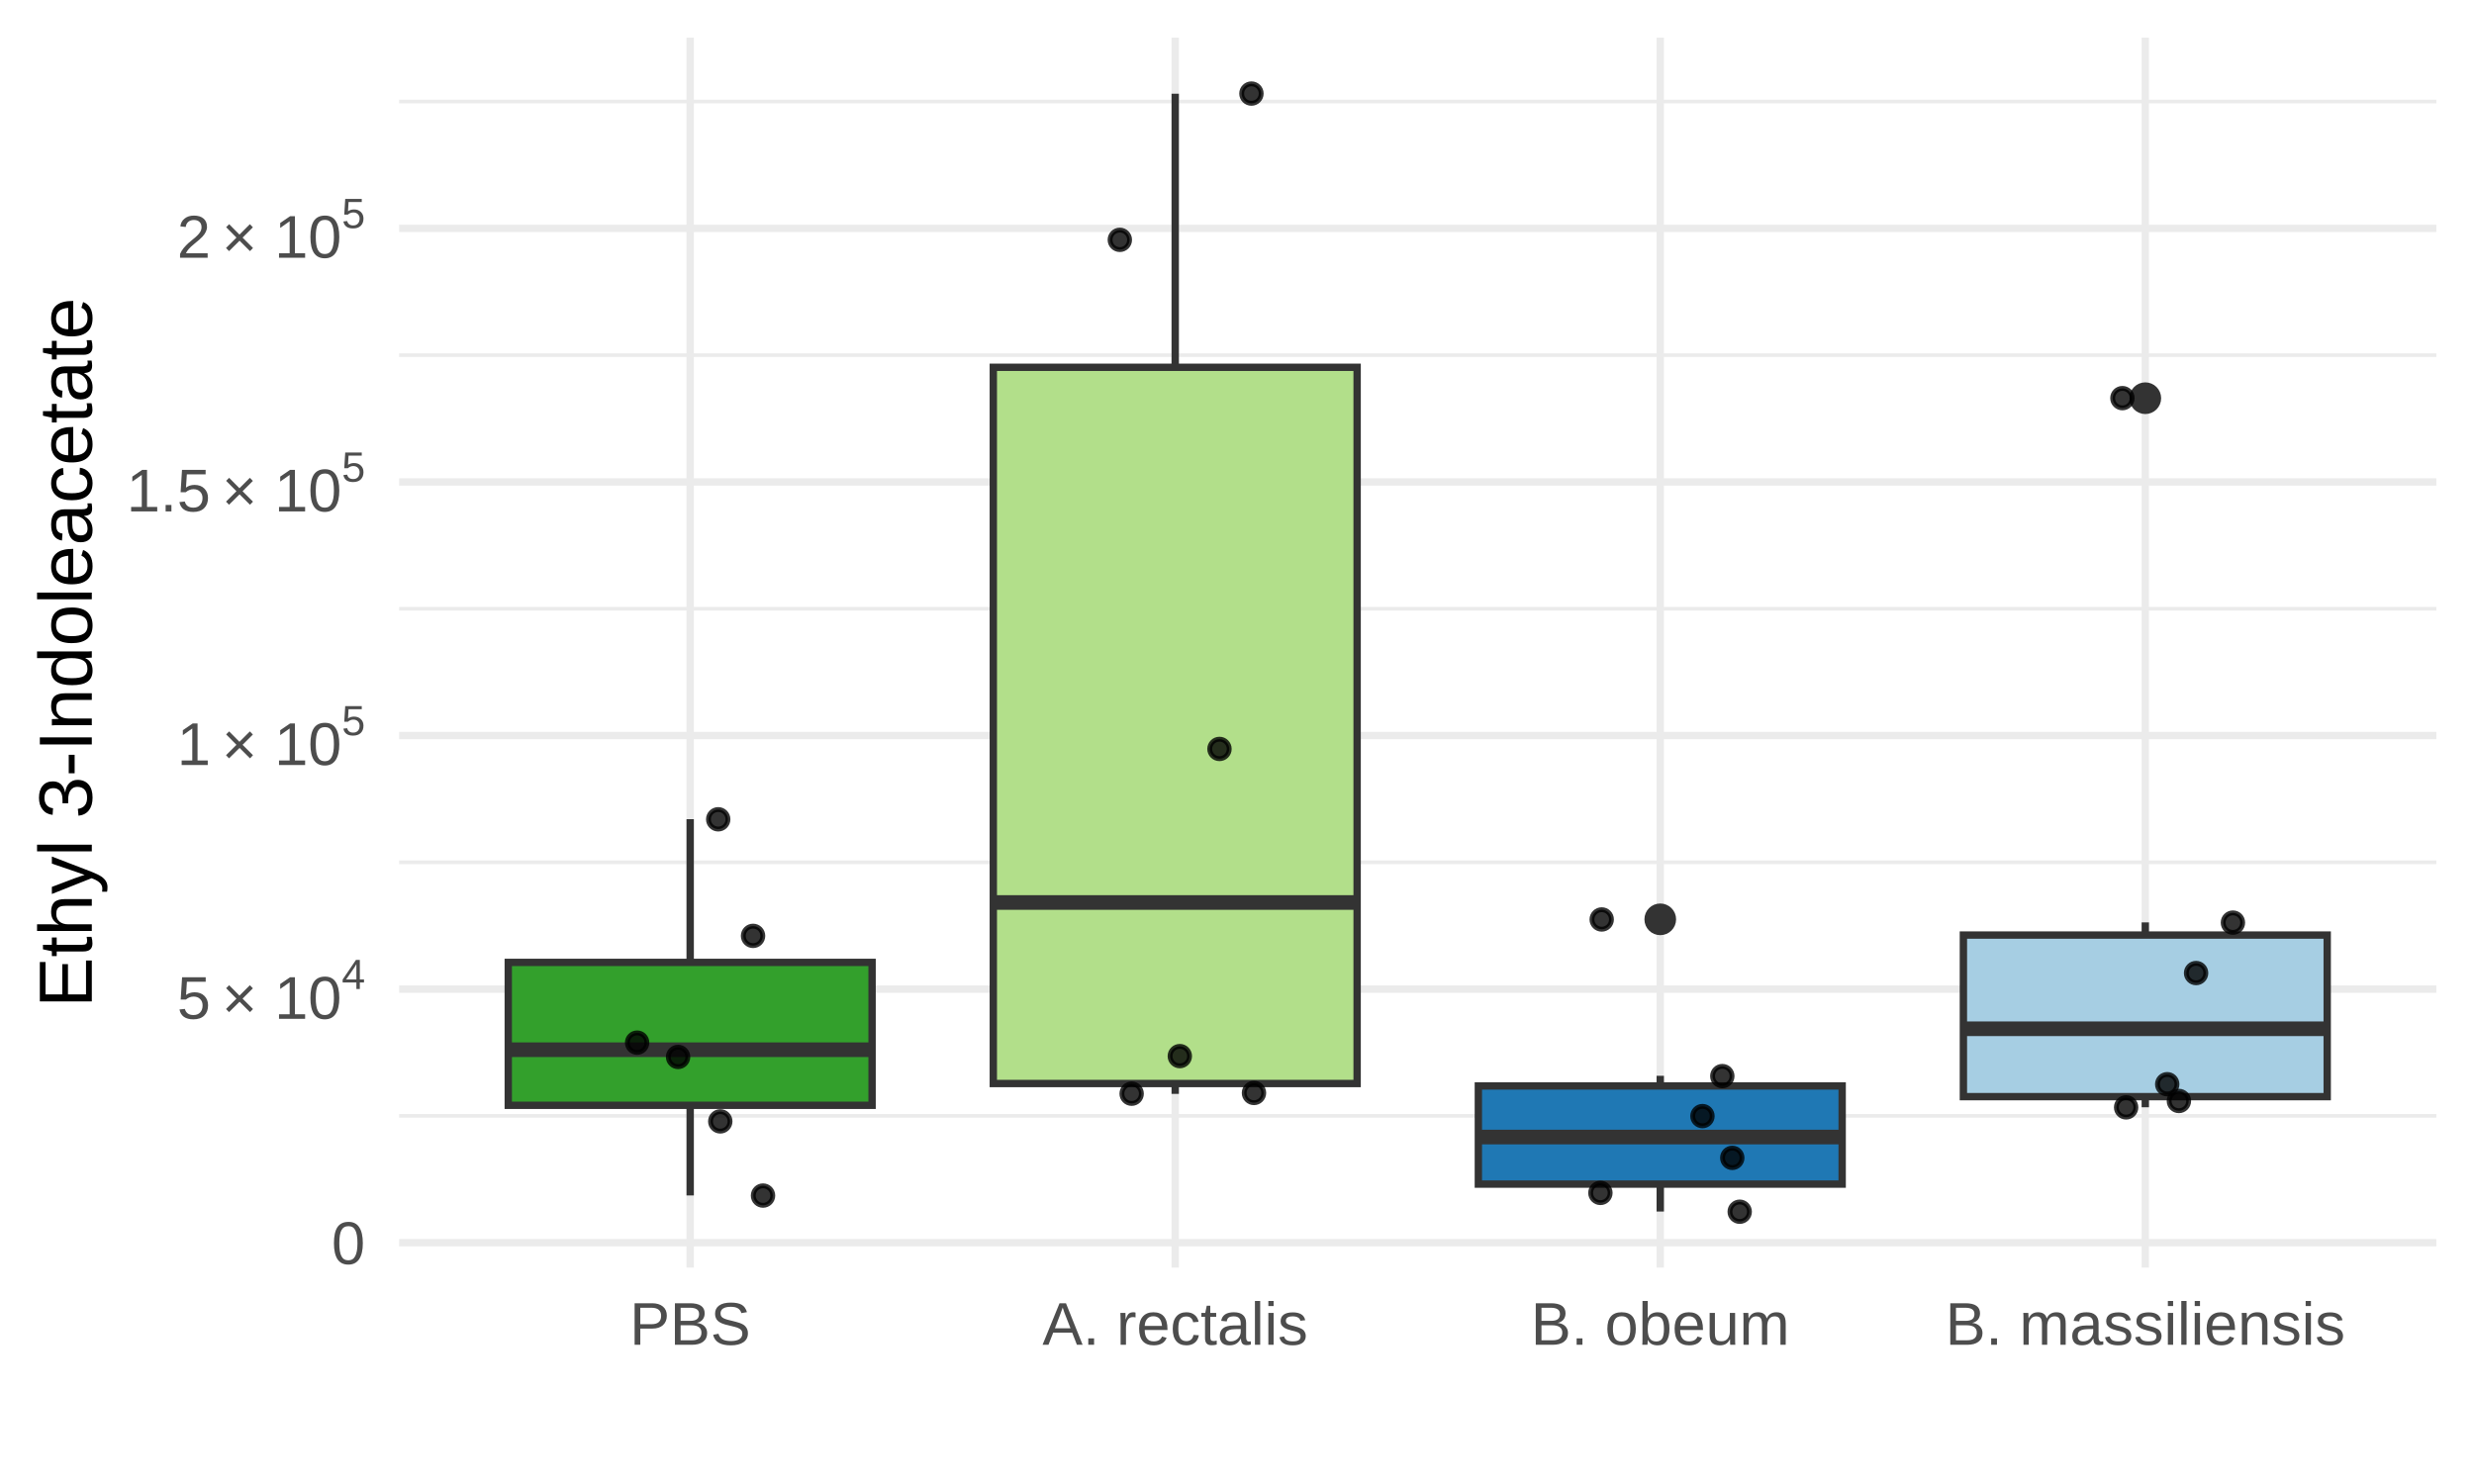
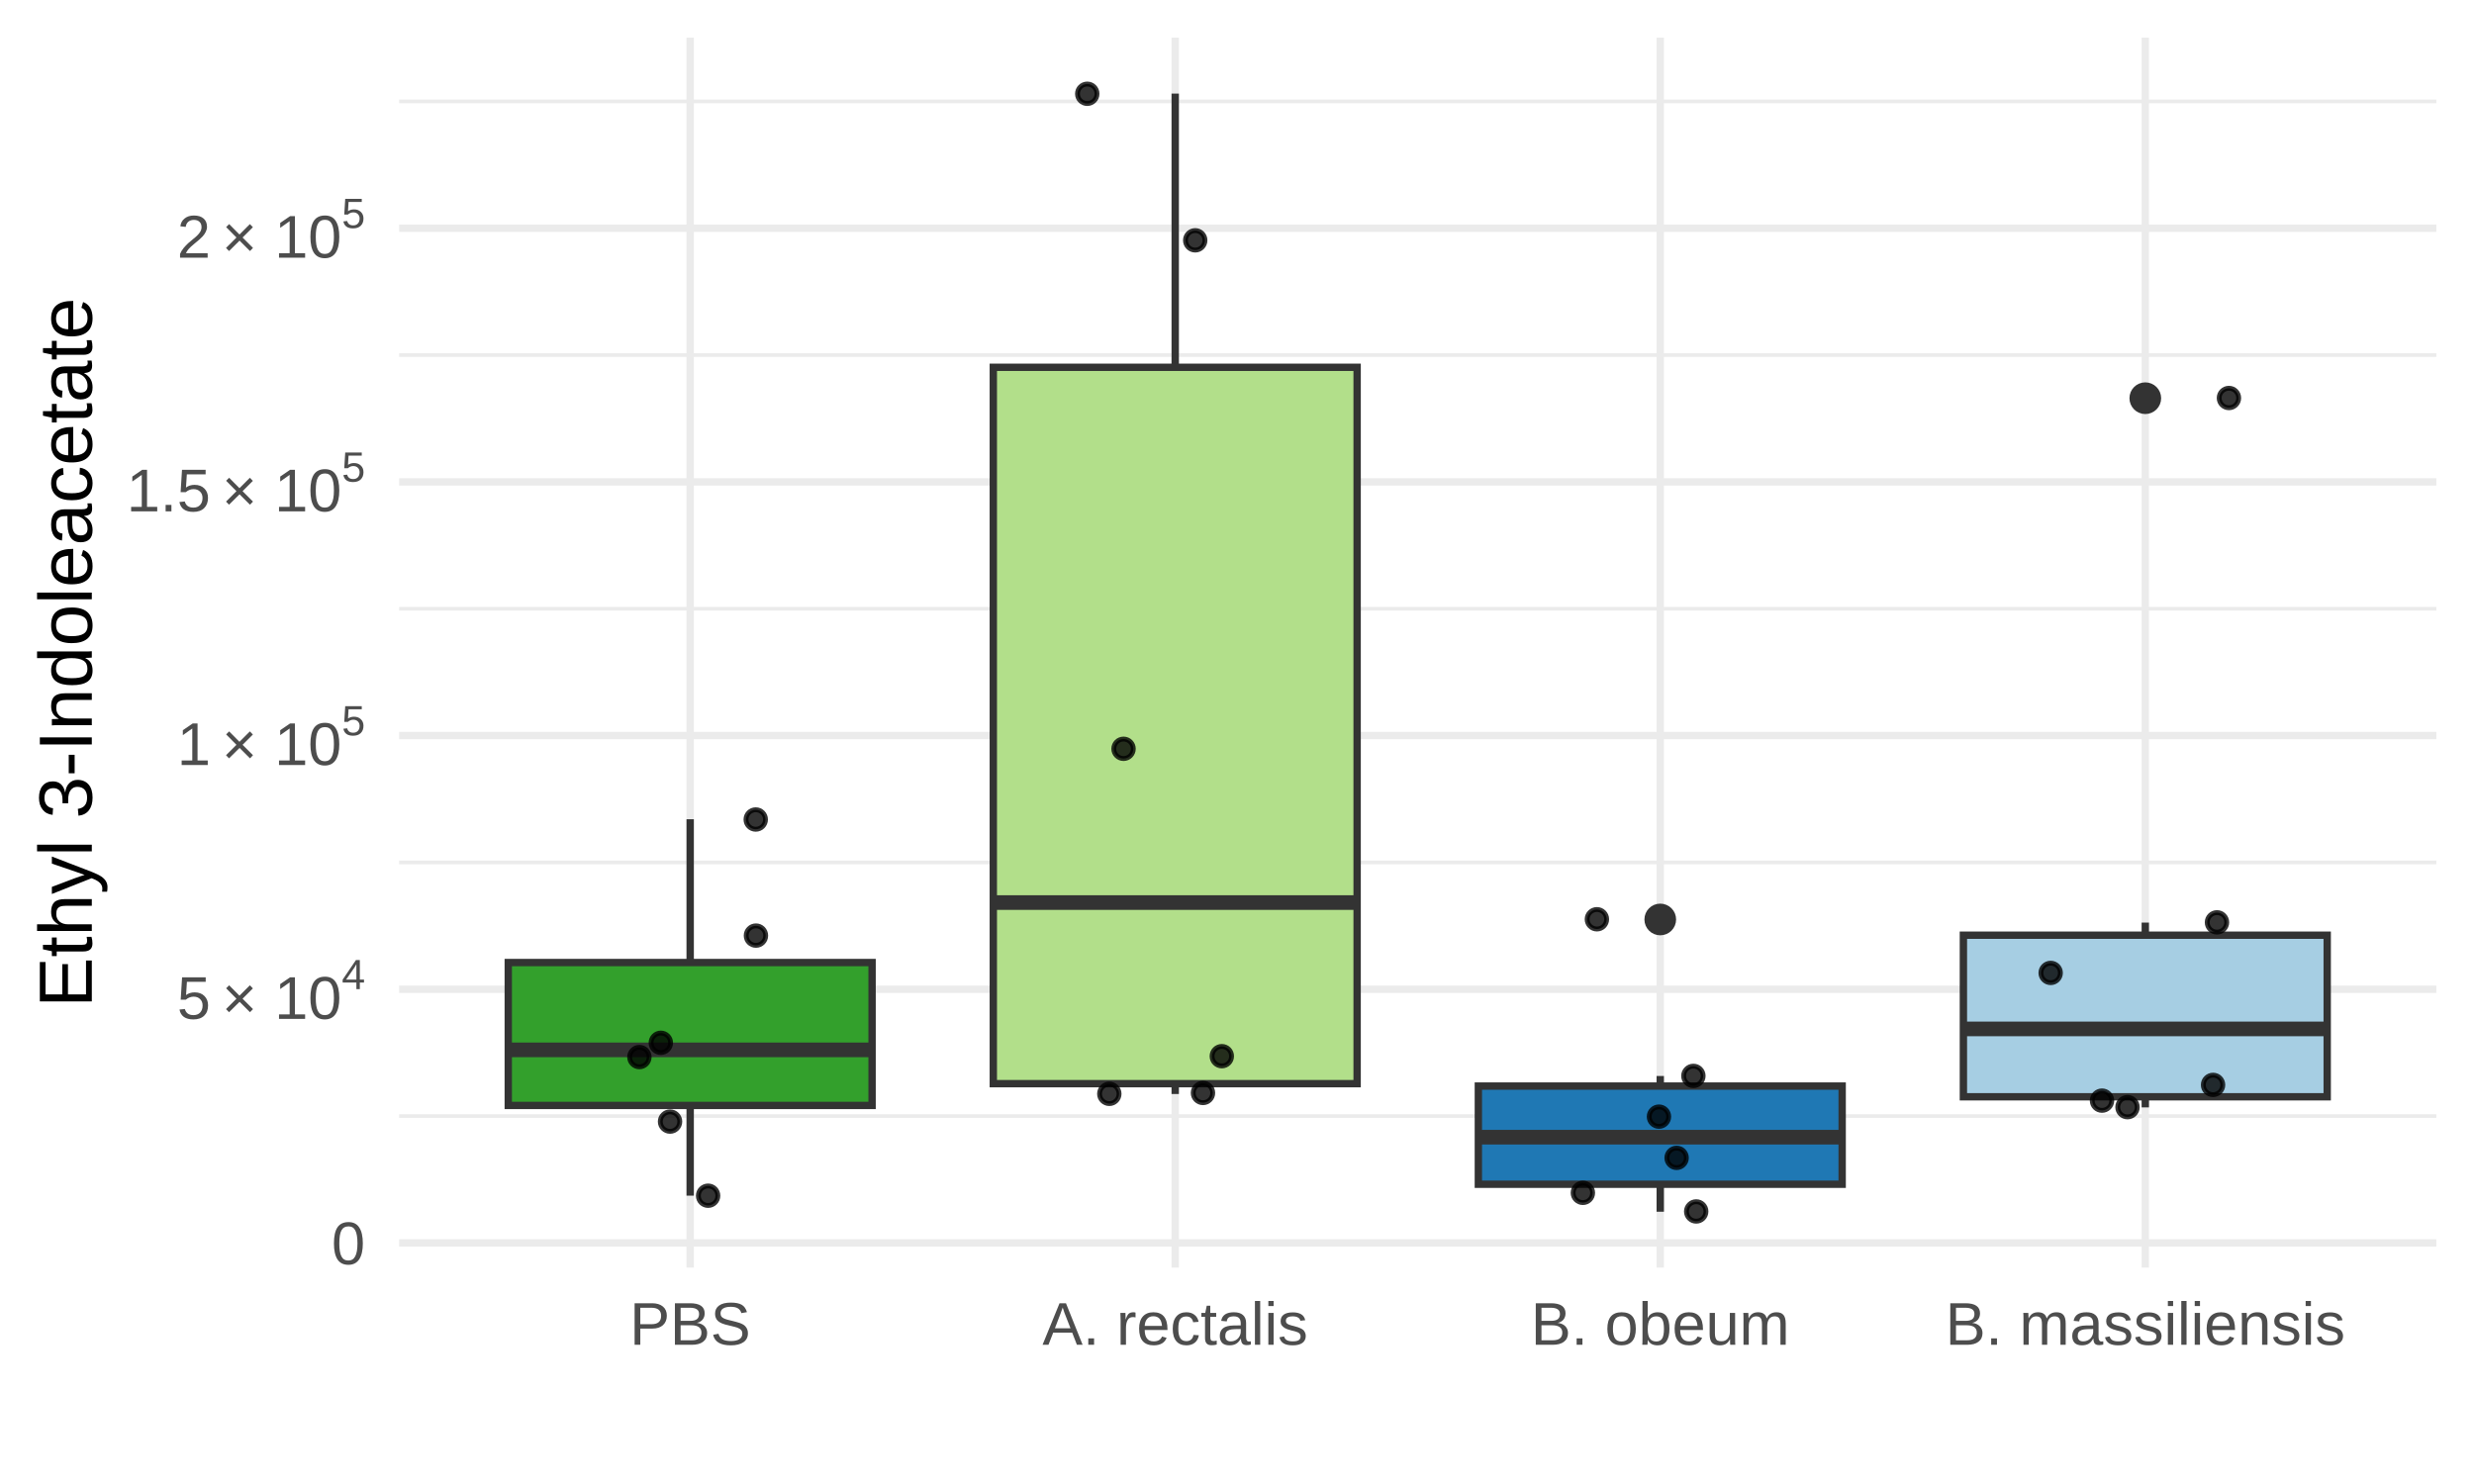
<svg xmlns="http://www.w3.org/2000/svg" class="svglite" width="360.00pt" height="216.00pt" viewBox="0 0 360.00 216.00">
  <defs>
    <style type="text/css">
    .svglite line, .svglite polyline, .svglite polygon, .svglite path, .svglite rect, .svglite circle {
      fill: none;
      stroke: #000000;
      stroke-linecap: round;
      stroke-linejoin: round;
      stroke-miterlimit: 10.00;
    }
    .svglite text {
      white-space: pre;
    }
  </style>
  </defs>
  <rect width="100%" height="100%" style="stroke: none; fill: none;" />
  <defs>
    <clipPath id="cpMC4wMHwzNjAuMDB8MC4wMHwyMTYuMDA=">
      <rect x="0.00" y="0.00" width="360.00" height="216.00" />
    </clipPath>
  </defs>
  <g clip-path="url(#cpMC4wMHwzNjAuMDB8MC4wMHwyMTYuMDA=)">
</g>
  <defs>
    <clipPath id="cpNTguMDh8MzU0LjUyfDUuNDh8MTg0LjUw">
      <rect x="58.08" y="5.48" width="296.44" height="179.02" />
    </clipPath>
  </defs>
  <g clip-path="url(#cpNTguMDh8MzU0LjUyfDUuNDh8MTg0LjUw)">
-     <polyline points="58.08,162.42 354.52,162.42 " style="stroke-width: 0.53; stroke: #EBEBEB; stroke-linecap: butt;" />
-     <polyline points="58.08,125.51 354.52,125.51 " style="stroke-width: 0.53; stroke: #EBEBEB; stroke-linecap: butt;" />
+     <polyline points="58.08,162.45 354.52,162.45 " style="stroke-width: 0.53; stroke: #EBEBEB; stroke-linecap: butt;" />
+     <polyline points="58.08,125.53 354.52,125.53 " style="stroke-width: 0.53; stroke: #EBEBEB; stroke-linecap: butt;" />
    <polyline points="58.08,88.60 354.52,88.60 " style="stroke-width: 0.53; stroke: #EBEBEB; stroke-linecap: butt;" />
-     <polyline points="58.08,51.69 354.52,51.69 " style="stroke-width: 0.53; stroke: #EBEBEB; stroke-linecap: butt;" />
-     <polyline points="58.08,14.78 354.52,14.78 " style="stroke-width: 0.53; stroke: #EBEBEB; stroke-linecap: butt;" />
-     <polyline points="58.08,180.88 354.52,180.88 " style="stroke-width: 1.07; stroke: #EBEBEB; stroke-linecap: butt;" />
-     <polyline points="58.08,143.97 354.52,143.97 " style="stroke-width: 1.07; stroke: #EBEBEB; stroke-linecap: butt;" />
+     <polyline points="58.08,51.68 354.52,51.68 " style="stroke-width: 0.53; stroke: #EBEBEB; stroke-linecap: butt;" />
+     <polyline points="58.08,14.76 354.52,14.76 " style="stroke-width: 0.53; stroke: #EBEBEB; stroke-linecap: butt;" />
+     <polyline points="58.08,180.91 354.52,180.91 " style="stroke-width: 1.07; stroke: #EBEBEB; stroke-linecap: butt;" />
+     <polyline points="58.08,143.99 354.52,143.99 " style="stroke-width: 1.07; stroke: #EBEBEB; stroke-linecap: butt;" />
    <polyline points="58.08,107.06 354.52,107.06 " style="stroke-width: 1.07; stroke: #EBEBEB; stroke-linecap: butt;" />
-     <polyline points="58.08,70.15 354.52,70.15 " style="stroke-width: 1.07; stroke: #EBEBEB; stroke-linecap: butt;" />
-     <polyline points="58.08,33.24 354.52,33.24 " style="stroke-width: 1.07; stroke: #EBEBEB; stroke-linecap: butt;" />
+     <polyline points="58.08,70.14 354.52,70.14 " style="stroke-width: 1.07; stroke: #EBEBEB; stroke-linecap: butt;" />
+     <polyline points="58.08,33.22 354.52,33.22 " style="stroke-width: 1.07; stroke: #EBEBEB; stroke-linecap: butt;" />
    <polyline points="100.43,184.50 100.43,5.48 " style="stroke-width: 1.07; stroke: #EBEBEB; stroke-linecap: butt;" />
    <polyline points="171.01,184.50 171.01,5.48 " style="stroke-width: 1.07; stroke: #EBEBEB; stroke-linecap: butt;" />
    <polyline points="241.59,184.50 241.59,5.48 " style="stroke-width: 1.07; stroke: #EBEBEB; stroke-linecap: butt;" />
    <polyline points="312.17,184.50 312.17,5.48 " style="stroke-width: 1.07; stroke: #EBEBEB; stroke-linecap: butt;" />
-     <line x1="100.43" y1="140.08" x2="100.43" y2="119.23" style="stroke-width: 1.07; stroke: #333333; stroke-linecap: butt;" />
-     <line x1="100.43" y1="160.88" x2="100.43" y2="174.00" style="stroke-width: 1.07; stroke: #333333; stroke-linecap: butt;" />
-     <polygon points="73.96,140.08 73.96,160.88 126.90,160.88 126.90,140.08 73.96,140.08 " style="stroke-width: 1.07; stroke: #333333; stroke-linecap: butt; stroke-linejoin: miter; fill: #33A02C;" />
-     <line x1="73.96" y1="152.79" x2="126.90" y2="152.79" style="stroke-width: 2.13; stroke: #333333; stroke-linecap: butt; stroke-linejoin: miter;" />
-     <line x1="171.01" y1="53.46" x2="171.01" y2="13.64" style="stroke-width: 1.07; stroke: #333333; stroke-linecap: butt;" />
-     <line x1="171.01" y1="157.71" x2="171.01" y2="159.22" style="stroke-width: 1.07; stroke: #333333; stroke-linecap: butt;" />
-     <polygon points="144.54,53.46 144.54,157.71 197.48,157.71 197.48,53.46 144.54,53.46 " style="stroke-width: 1.07; stroke: #333333; stroke-linecap: butt; stroke-linejoin: miter; fill: #B2DF8A;" />
-     <line x1="144.54" y1="131.36" x2="197.48" y2="131.36" style="stroke-width: 2.13; stroke: #333333; stroke-linecap: butt; stroke-linejoin: miter;" />
-     <circle cx="241.59" cy="133.81" r="1.95" style="stroke-width: 0.71; stroke: #333333; fill: #333333;" />
-     <line x1="241.59" y1="158.06" x2="241.59" y2="156.59" style="stroke-width: 1.07; stroke: #333333; stroke-linecap: butt;" />
-     <line x1="241.59" y1="172.35" x2="241.59" y2="176.34" style="stroke-width: 1.07; stroke: #333333; stroke-linecap: butt;" />
-     <polygon points="215.12,158.06 215.12,172.35 268.06,172.35 268.06,158.06 215.12,158.06 " style="stroke-width: 1.07; stroke: #333333; stroke-linecap: butt; stroke-linejoin: miter; fill: #1F78B4;" />
-     <line x1="215.12" y1="165.50" x2="268.06" y2="165.50" style="stroke-width: 2.13; stroke: #333333; stroke-linecap: butt; stroke-linejoin: miter;" />
+     <line x1="100.43" y1="140.10" x2="100.43" y2="119.24" style="stroke-width: 1.07; stroke: #333333; stroke-linecap: butt;" />
+     <line x1="100.43" y1="160.90" x2="100.43" y2="174.03" style="stroke-width: 1.07; stroke: #333333; stroke-linecap: butt;" />
+     <polygon points="73.96,140.10 73.96,160.90 126.90,160.90 126.90,140.10 73.96,140.10 " style="stroke-width: 1.07; stroke: #333333; stroke-linecap: butt; stroke-linejoin: miter; fill: #33A02C;" />
+     <line x1="73.96" y1="152.81" x2="126.90" y2="152.81" style="stroke-width: 2.13; stroke: #333333; stroke-linecap: butt; stroke-linejoin: miter;" />
+     <line x1="171.01" y1="53.46" x2="171.01" y2="13.62" style="stroke-width: 1.07; stroke: #333333; stroke-linecap: butt;" />
+     <line x1="171.01" y1="157.73" x2="171.01" y2="159.24" style="stroke-width: 1.07; stroke: #333333; stroke-linecap: butt;" />
+     <polygon points="144.54,53.46 144.54,157.73 197.48,157.73 197.48,53.46 144.54,53.46 " style="stroke-width: 1.07; stroke: #333333; stroke-linecap: butt; stroke-linejoin: miter; fill: #B2DF8A;" />
+     <line x1="144.54" y1="131.37" x2="197.48" y2="131.37" style="stroke-width: 2.13; stroke: #333333; stroke-linecap: butt; stroke-linejoin: miter;" />
+     <circle cx="241.59" cy="133.83" r="1.95" style="stroke-width: 0.71; stroke: #333333; fill: #333333;" />
+     <line x1="241.59" y1="158.08" x2="241.59" y2="156.61" style="stroke-width: 1.07; stroke: #333333; stroke-linecap: butt;" />
+     <line x1="241.59" y1="172.37" x2="241.59" y2="176.37" style="stroke-width: 1.07; stroke: #333333; stroke-linecap: butt;" />
+     <polygon points="215.12,158.08 215.12,172.37 268.06,172.37 268.06,158.08 215.12,158.08 " style="stroke-width: 1.07; stroke: #333333; stroke-linecap: butt; stroke-linejoin: miter; fill: #1F78B4;" />
+     <line x1="215.12" y1="165.52" x2="268.06" y2="165.52" style="stroke-width: 2.13; stroke: #333333; stroke-linecap: butt; stroke-linejoin: miter;" />
    <circle cx="312.17" cy="57.96" r="1.95" style="stroke-width: 0.71; stroke: #333333; fill: #333333;" />
-     <line x1="312.17" y1="136.10" x2="312.17" y2="134.26" style="stroke-width: 1.07; stroke: #333333; stroke-linecap: butt;" />
-     <line x1="312.17" y1="159.62" x2="312.17" y2="161.16" style="stroke-width: 1.07; stroke: #333333; stroke-linecap: butt;" />
-     <polygon points="285.70,136.10 285.70,159.62 338.64,159.62 338.64,136.10 285.70,136.10 " style="stroke-width: 1.07; stroke: #333333; stroke-linecap: butt; stroke-linejoin: miter; fill: #A6CEE3;" />
-     <line x1="285.70" y1="149.74" x2="338.64" y2="149.74" style="stroke-width: 2.13; stroke: #333333; stroke-linecap: butt; stroke-linejoin: miter;" />
-     <circle cx="253.15" cy="176.37" r="1.42" style="stroke-width: 0.71; stroke: #000000; stroke-opacity: 0.80; fill: #000000; fill-opacity: 0.80;" />
-     <circle cx="247.73" cy="162.45" r="1.42" style="stroke-width: 0.71; stroke: #000000; stroke-opacity: 0.80; fill: #000000; fill-opacity: 0.80;" />
-     <circle cx="315.36" cy="157.81" r="1.42" style="stroke-width: 0.71; stroke: #000000; stroke-opacity: 0.80; fill: #000000; fill-opacity: 0.80;" />
-     <circle cx="162.95" cy="34.91" r="1.42" style="stroke-width: 0.71; stroke: #000000; stroke-opacity: 0.80; fill: #000000; fill-opacity: 0.80;" />
-     <circle cx="177.45" cy="109.01" r="1.42" style="stroke-width: 0.71; stroke: #000000; stroke-opacity: 0.80; fill: #000000; fill-opacity: 0.80;" />
-     <circle cx="104.81" cy="163.22" r="1.42" style="stroke-width: 0.71; stroke: #000000; stroke-opacity: 0.80; fill: #000000; fill-opacity: 0.80;" />
-     <circle cx="111.03" cy="174.02" r="1.42" style="stroke-width: 0.71; stroke: #000000; stroke-opacity: 0.80; fill: #000000; fill-opacity: 0.80;" />
-     <circle cx="317.06" cy="160.25" r="1.42" style="stroke-width: 0.71; stroke: #000000; stroke-opacity: 0.80; fill: #000000; fill-opacity: 0.80;" />
-     <circle cx="232.88" cy="173.63" r="1.42" style="stroke-width: 0.71; stroke: #000000; stroke-opacity: 0.80; fill: #000000; fill-opacity: 0.80;" />
-     <circle cx="233.07" cy="133.83" r="1.42" style="stroke-width: 0.71; stroke: #000000; stroke-opacity: 0.80; fill: #000000; fill-opacity: 0.80;" />
-     <circle cx="308.84" cy="57.95" r="1.42" style="stroke-width: 0.71; stroke: #000000; stroke-opacity: 0.80; fill: #000000; fill-opacity: 0.80;" />
-     <circle cx="164.67" cy="159.19" r="1.42" style="stroke-width: 0.71; stroke: #000000; stroke-opacity: 0.80; fill: #000000; fill-opacity: 0.80;" />
-     <circle cx="182.10" cy="13.62" r="1.42" style="stroke-width: 0.71; stroke: #000000; stroke-opacity: 0.80; fill: #000000; fill-opacity: 0.80;" />
-     <circle cx="104.51" cy="119.25" r="1.42" style="stroke-width: 0.71; stroke: #000000; stroke-opacity: 0.80; fill: #000000; fill-opacity: 0.80;" />
-     <circle cx="98.67" cy="153.84" r="1.42" style="stroke-width: 0.71; stroke: #000000; stroke-opacity: 0.80; fill: #000000; fill-opacity: 0.80;" />
-     <circle cx="324.92" cy="134.29" r="1.42" style="stroke-width: 0.71; stroke: #000000; stroke-opacity: 0.80; fill: #000000; fill-opacity: 0.80;" />
-     <circle cx="252.07" cy="168.53" r="1.42" style="stroke-width: 0.71; stroke: #000000; stroke-opacity: 0.80; fill: #000000; fill-opacity: 0.80;" />
-     <circle cx="250.62" cy="156.63" r="1.42" style="stroke-width: 0.71; stroke: #000000; stroke-opacity: 0.80; fill: #000000; fill-opacity: 0.80;" />
-     <circle cx="319.56" cy="141.63" r="1.42" style="stroke-width: 0.71; stroke: #000000; stroke-opacity: 0.80; fill: #000000; fill-opacity: 0.80;" />
-     <circle cx="182.47" cy="159.08" r="1.42" style="stroke-width: 0.71; stroke: #000000; stroke-opacity: 0.80; fill: #000000; fill-opacity: 0.80;" />
-     <circle cx="171.68" cy="153.72" r="1.42" style="stroke-width: 0.71; stroke: #000000; stroke-opacity: 0.80; fill: #000000; fill-opacity: 0.80;" />
-     <circle cx="109.58" cy="136.22" r="1.42" style="stroke-width: 0.71; stroke: #000000; stroke-opacity: 0.80; fill: #000000; fill-opacity: 0.80;" />
-     <circle cx="92.71" cy="151.76" r="1.42" style="stroke-width: 0.71; stroke: #000000; stroke-opacity: 0.80; fill: #000000; fill-opacity: 0.80;" />
-     <circle cx="309.38" cy="161.18" r="1.42" style="stroke-width: 0.71; stroke: #000000; stroke-opacity: 0.80; fill: #000000; fill-opacity: 0.80;" />
+     <line x1="312.17" y1="136.12" x2="312.17" y2="134.28" style="stroke-width: 1.07; stroke: #333333; stroke-linecap: butt;" />
+     <line x1="312.17" y1="159.64" x2="312.17" y2="161.18" style="stroke-width: 1.07; stroke: #333333; stroke-linecap: butt;" />
+     <polygon points="285.70,136.12 285.70,159.64 338.64,159.64 338.64,136.12 285.70,136.12 " style="stroke-width: 1.07; stroke: #333333; stroke-linecap: butt; stroke-linejoin: miter; fill: #A6CEE3;" />
+     <line x1="285.70" y1="149.76" x2="338.64" y2="149.76" style="stroke-width: 2.13; stroke: #333333; stroke-linecap: butt; stroke-linejoin: miter;" />
+     <circle cx="246.82" cy="176.33" r="1.42" style="stroke-width: 0.71; stroke: #000000; stroke-opacity: 0.80; fill: #000000; fill-opacity: 0.80;" />
+     <circle cx="241.40" cy="162.53" r="1.42" style="stroke-width: 0.71; stroke: #000000; stroke-opacity: 0.80; fill: #000000; fill-opacity: 0.80;" />
+     <circle cx="322.03" cy="157.91" r="1.42" style="stroke-width: 0.71; stroke: #000000; stroke-opacity: 0.80; fill: #000000; fill-opacity: 0.80;" />
+     <circle cx="173.92" cy="34.98" r="1.42" style="stroke-width: 0.71; stroke: #000000; stroke-opacity: 0.80; fill: #000000; fill-opacity: 0.80;" />
+     <circle cx="163.49" cy="108.99" r="1.42" style="stroke-width: 0.71; stroke: #000000; stroke-opacity: 0.80; fill: #000000; fill-opacity: 0.80;" />
+     <circle cx="97.50" cy="163.25" r="1.42" style="stroke-width: 0.71; stroke: #000000; stroke-opacity: 0.80; fill: #000000; fill-opacity: 0.80;" />
+     <circle cx="103.04" cy="174.04" r="1.42" style="stroke-width: 0.71; stroke: #000000; stroke-opacity: 0.80; fill: #000000; fill-opacity: 0.80;" />
+     <circle cx="305.87" cy="160.20" r="1.42" style="stroke-width: 0.71; stroke: #000000; stroke-opacity: 0.80; fill: #000000; fill-opacity: 0.80;" />
+     <circle cx="230.33" cy="173.62" r="1.42" style="stroke-width: 0.71; stroke: #000000; stroke-opacity: 0.80; fill: #000000; fill-opacity: 0.80;" />
+     <circle cx="232.37" cy="133.80" r="1.42" style="stroke-width: 0.71; stroke: #000000; stroke-opacity: 0.80; fill: #000000; fill-opacity: 0.80;" />
+     <circle cx="324.34" cy="57.93" r="1.42" style="stroke-width: 0.71; stroke: #000000; stroke-opacity: 0.80; fill: #000000; fill-opacity: 0.80;" />
+     <circle cx="161.42" cy="159.21" r="1.42" style="stroke-width: 0.71; stroke: #000000; stroke-opacity: 0.80; fill: #000000; fill-opacity: 0.80;" />
+     <circle cx="158.21" cy="13.65" r="1.42" style="stroke-width: 0.71; stroke: #000000; stroke-opacity: 0.80; fill: #000000; fill-opacity: 0.80;" />
+     <circle cx="109.97" cy="119.28" r="1.42" style="stroke-width: 0.71; stroke: #000000; stroke-opacity: 0.80; fill: #000000; fill-opacity: 0.80;" />
+     <circle cx="93.04" cy="153.86" r="1.42" style="stroke-width: 0.71; stroke: #000000; stroke-opacity: 0.80; fill: #000000; fill-opacity: 0.80;" />
+     <circle cx="322.60" cy="134.25" r="1.42" style="stroke-width: 0.71; stroke: #000000; stroke-opacity: 0.80; fill: #000000; fill-opacity: 0.80;" />
+     <circle cx="243.97" cy="168.53" r="1.42" style="stroke-width: 0.71; stroke: #000000; stroke-opacity: 0.80; fill: #000000; fill-opacity: 0.80;" />
+     <circle cx="246.41" cy="156.60" r="1.42" style="stroke-width: 0.71; stroke: #000000; stroke-opacity: 0.80; fill: #000000; fill-opacity: 0.80;" />
+     <circle cx="298.40" cy="141.61" r="1.42" style="stroke-width: 0.71; stroke: #000000; stroke-opacity: 0.80; fill: #000000; fill-opacity: 0.80;" />
+     <circle cx="175.05" cy="159.08" r="1.42" style="stroke-width: 0.71; stroke: #000000; stroke-opacity: 0.80; fill: #000000; fill-opacity: 0.80;" />
+     <circle cx="177.79" cy="153.73" r="1.42" style="stroke-width: 0.71; stroke: #000000; stroke-opacity: 0.80; fill: #000000; fill-opacity: 0.80;" />
+     <circle cx="110.00" cy="136.18" r="1.42" style="stroke-width: 0.71; stroke: #000000; stroke-opacity: 0.80; fill: #000000; fill-opacity: 0.80;" />
+     <circle cx="96.16" cy="151.78" r="1.42" style="stroke-width: 0.71; stroke: #000000; stroke-opacity: 0.80; fill: #000000; fill-opacity: 0.80;" />
+     <circle cx="309.58" cy="161.15" r="1.42" style="stroke-width: 0.71; stroke: #000000; stroke-opacity: 0.80; fill: #000000; fill-opacity: 0.80;" />
  </g>
  <g clip-path="url(#cpMC4wMHwzNjAuMDB8MC4wMHwyMTYuMDA=)">
-     <text x="48.25" y="183.99" style="font-size: 8.80px;fill: #4D4D4D; font-family: &quot;Arial&quot;;" textLength="4.90px" lengthAdjust="spacingAndGlyphs">0</text>
-     <text x="25.76" y="148.29" style="font-size: 8.80px;fill: #4D4D4D; font-family: &quot;Arial&quot;;" textLength="4.90px" lengthAdjust="spacingAndGlyphs">5</text>
-     <text x="32.28" y="148.29" style="font-size: 8.80px;fill: #4D4D4D; font-family: &quot;Arial&quot;;" textLength="6.02px" lengthAdjust="spacingAndGlyphs">×</text>
-     <text x="39.93" y="148.29" style="font-size: 8.80px;fill: #4D4D4D; font-family: &quot;Arial&quot;;" textLength="9.79px" lengthAdjust="spacingAndGlyphs">10</text>
-     <text x="49.72" y="143.95" style="font-size: 6.16px;fill: #4D4D4D; font-family: &quot;Arial&quot;;" textLength="3.43px" lengthAdjust="spacingAndGlyphs">4</text>
+     <text x="48.25" y="184.02" style="font-size: 8.80px;fill: #4D4D4D; font-family: &quot;Arial&quot;;" textLength="4.90px" lengthAdjust="spacingAndGlyphs">0</text>
+     <text x="25.76" y="148.30" style="font-size: 8.80px;fill: #4D4D4D; font-family: &quot;Arial&quot;;" textLength="4.90px" lengthAdjust="spacingAndGlyphs">5</text>
+     <text x="32.28" y="148.30" style="font-size: 8.80px;fill: #4D4D4D; font-family: &quot;Arial&quot;;" textLength="6.02px" lengthAdjust="spacingAndGlyphs">×</text>
+     <text x="39.93" y="148.30" style="font-size: 8.80px;fill: #4D4D4D; font-family: &quot;Arial&quot;;" textLength="9.79px" lengthAdjust="spacingAndGlyphs">10</text>
+     <text x="49.72" y="143.97" style="font-size: 6.16px;fill: #4D4D4D; font-family: &quot;Arial&quot;;" textLength="3.43px" lengthAdjust="spacingAndGlyphs">4</text>
    <text x="25.76" y="111.35" style="font-size: 8.80px;fill: #4D4D4D; font-family: &quot;Arial&quot;;" textLength="4.90px" lengthAdjust="spacingAndGlyphs">1</text>
    <text x="32.28" y="111.35" style="font-size: 8.80px;fill: #4D4D4D; font-family: &quot;Arial&quot;;" textLength="6.02px" lengthAdjust="spacingAndGlyphs">×</text>
    <text x="39.93" y="111.35" style="font-size: 8.80px;fill: #4D4D4D; font-family: &quot;Arial&quot;;" textLength="9.79px" lengthAdjust="spacingAndGlyphs">10</text>
-     <text x="49.72" y="107.01" style="font-size: 6.16px;fill: #4D4D4D; font-family: &quot;Arial&quot;;" textLength="3.43px" lengthAdjust="spacingAndGlyphs">5</text>
-     <text x="18.41" y="74.44" style="font-size: 8.80px;fill: #4D4D4D; font-family: &quot;Arial&quot;;" textLength="12.24px" lengthAdjust="spacingAndGlyphs">1.5</text>
-     <text x="32.28" y="74.44" style="font-size: 8.80px;fill: #4D4D4D; font-family: &quot;Arial&quot;;" textLength="6.02px" lengthAdjust="spacingAndGlyphs">×</text>
-     <text x="39.93" y="74.44" style="font-size: 8.80px;fill: #4D4D4D; font-family: &quot;Arial&quot;;" textLength="9.79px" lengthAdjust="spacingAndGlyphs">10</text>
+     <text x="49.72" y="107.02" style="font-size: 6.16px;fill: #4D4D4D; font-family: &quot;Arial&quot;;" textLength="3.43px" lengthAdjust="spacingAndGlyphs">5</text>
+     <text x="18.41" y="74.43" style="font-size: 8.80px;fill: #4D4D4D; font-family: &quot;Arial&quot;;" textLength="12.24px" lengthAdjust="spacingAndGlyphs">1.5</text>
+     <text x="32.28" y="74.43" style="font-size: 8.80px;fill: #4D4D4D; font-family: &quot;Arial&quot;;" textLength="6.02px" lengthAdjust="spacingAndGlyphs">×</text>
+     <text x="39.93" y="74.43" style="font-size: 8.80px;fill: #4D4D4D; font-family: &quot;Arial&quot;;" textLength="9.79px" lengthAdjust="spacingAndGlyphs">10</text>
    <text x="49.72" y="70.10" style="font-size: 6.16px;fill: #4D4D4D; font-family: &quot;Arial&quot;;" textLength="3.43px" lengthAdjust="spacingAndGlyphs">5</text>
-     <text x="25.76" y="37.52" style="font-size: 8.80px;fill: #4D4D4D; font-family: &quot;Arial&quot;;" textLength="4.90px" lengthAdjust="spacingAndGlyphs">2</text>
-     <text x="32.28" y="37.52" style="font-size: 8.80px;fill: #4D4D4D; font-family: &quot;Arial&quot;;" textLength="6.02px" lengthAdjust="spacingAndGlyphs">×</text>
-     <text x="39.93" y="37.52" style="font-size: 8.80px;fill: #4D4D4D; font-family: &quot;Arial&quot;;" textLength="9.79px" lengthAdjust="spacingAndGlyphs">10</text>
-     <text x="49.72" y="33.19" style="font-size: 6.16px;fill: #4D4D4D; font-family: &quot;Arial&quot;;" textLength="3.43px" lengthAdjust="spacingAndGlyphs">5</text>
+     <text x="25.76" y="37.51" style="font-size: 8.80px;fill: #4D4D4D; font-family: &quot;Arial&quot;;" textLength="4.90px" lengthAdjust="spacingAndGlyphs">2</text>
+     <text x="32.28" y="37.51" style="font-size: 8.80px;fill: #4D4D4D; font-family: &quot;Arial&quot;;" textLength="6.02px" lengthAdjust="spacingAndGlyphs">×</text>
+     <text x="39.93" y="37.51" style="font-size: 8.80px;fill: #4D4D4D; font-family: &quot;Arial&quot;;" textLength="9.79px" lengthAdjust="spacingAndGlyphs">10</text>
+     <text x="49.72" y="33.18" style="font-size: 6.16px;fill: #4D4D4D; font-family: &quot;Arial&quot;;" textLength="3.43px" lengthAdjust="spacingAndGlyphs">5</text>
    <text x="100.43" y="195.74" text-anchor="middle" style="font-size: 8.80px;fill: #4D4D4D; font-family: &quot;Arial&quot;;" textLength="17.60px" lengthAdjust="spacingAndGlyphs">PBS</text>
    <text x="171.01" y="195.74" text-anchor="middle" style="font-size: 8.80px;fill: #4D4D4D; font-family: &quot;Arial&quot;;" textLength="38.64px" lengthAdjust="spacingAndGlyphs">A. rectalis</text>
    <text x="241.59" y="195.74" text-anchor="middle" style="font-size: 8.80px;fill: #4D4D4D; font-family: &quot;Arial&quot;;" textLength="37.68px" lengthAdjust="spacingAndGlyphs">B. obeum</text>
    <text x="312.17" y="195.74" text-anchor="middle" style="font-size: 8.80px;fill: #4D4D4D; font-family: &quot;Arial&quot;;" textLength="58.18px" lengthAdjust="spacingAndGlyphs">B. massiliensis</text>
    <text transform="translate(13.36,94.99) rotate(-90)" text-anchor="middle" style="font-size: 11.00px; font-family: &quot;Arial&quot;;" textLength="103.38px" lengthAdjust="spacingAndGlyphs">Ethyl 3-Indoleacetate</text>
  </g>
</svg>
